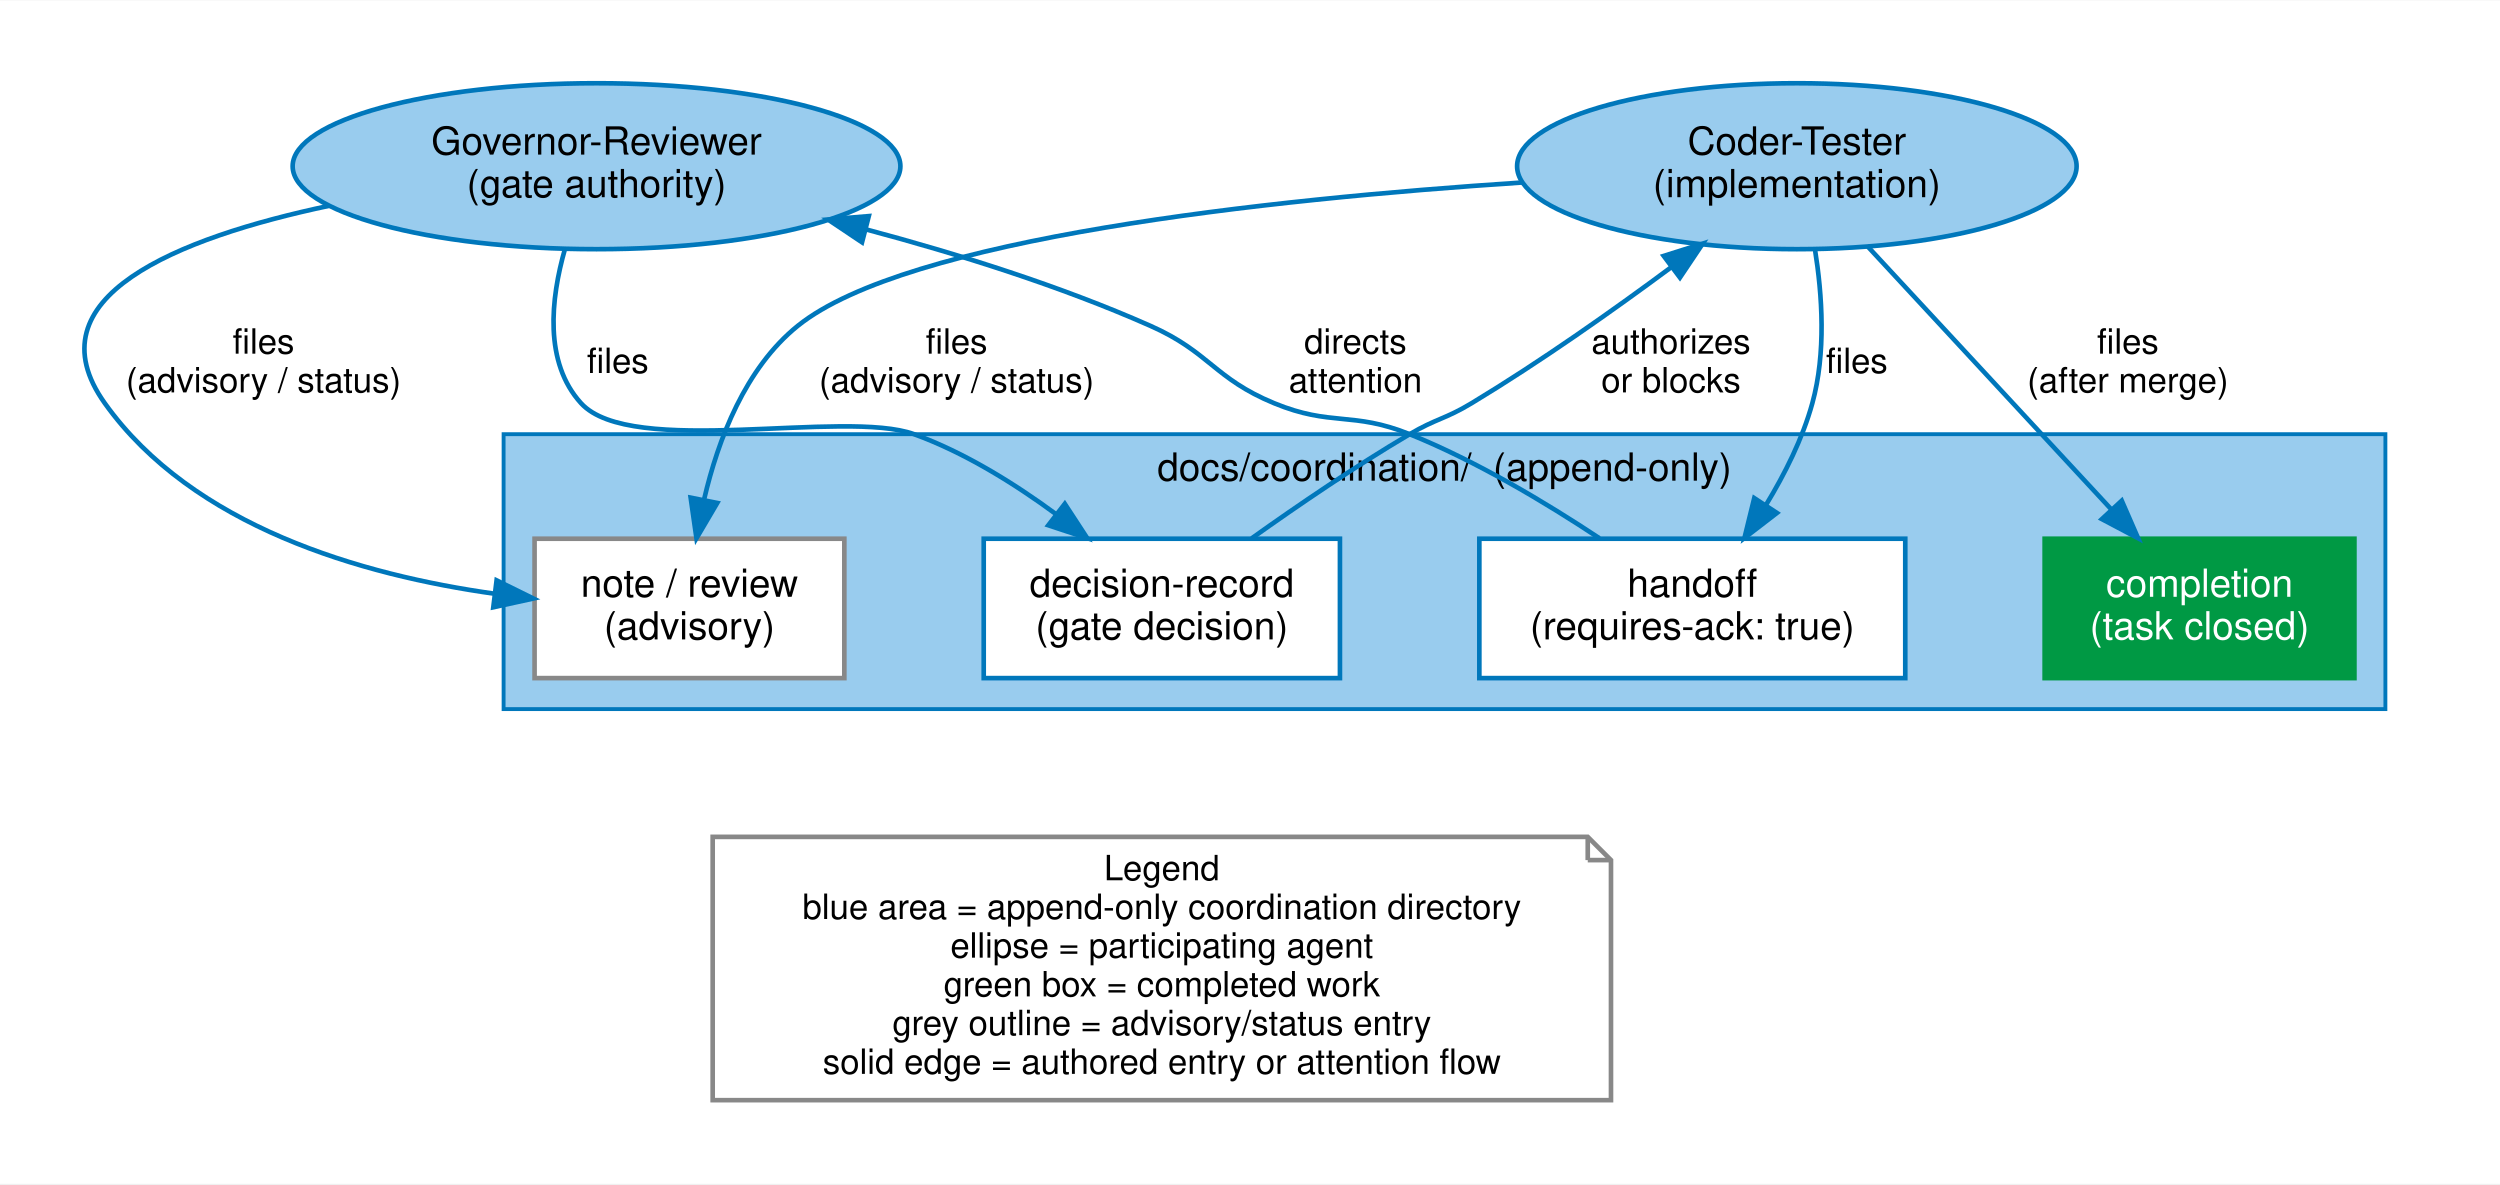
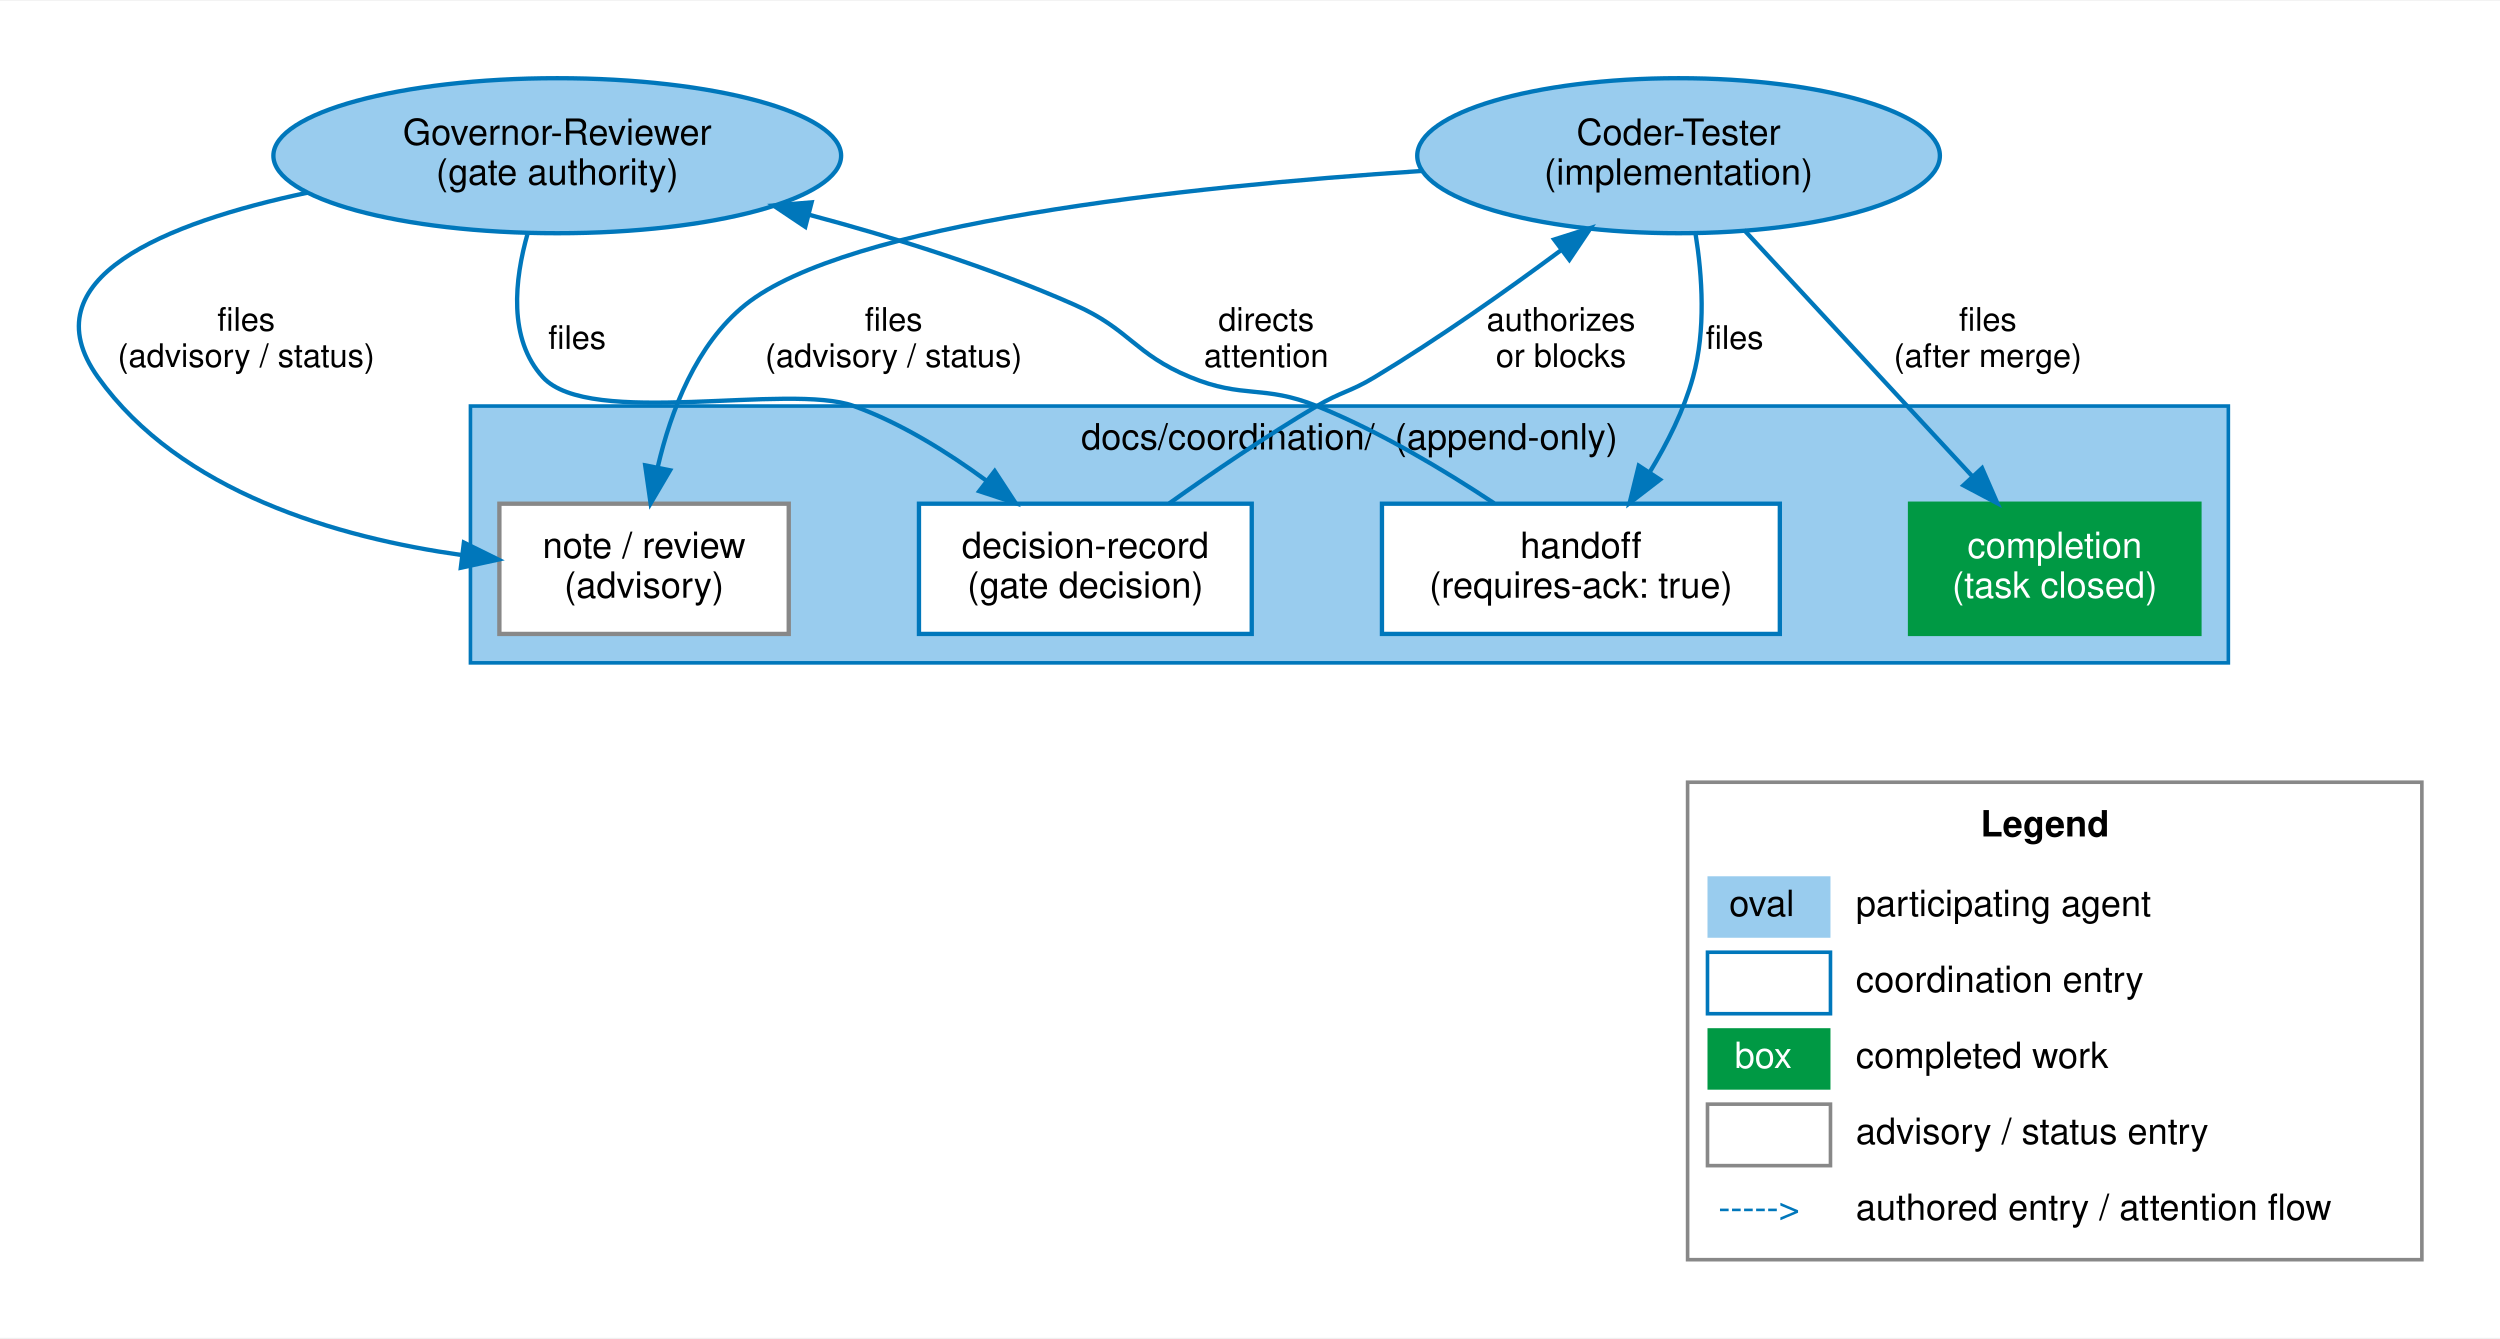
- <svg xmlns="http://www.w3.org/2000/svg" width="646pt" height="306pt" viewBox="0.00 0.00 645.66 305.63">
-   <g id="graph0" class="graph" transform="scale(1 1) rotate(0) translate(21.6 284.03)">
-     <polygon fill="white" stroke="transparent" points="-21.6,21.6 -21.6,-284.03 624.06,-284.03 624.06,21.6 -21.6,21.6" />
+ <svg xmlns="http://www.w3.org/2000/svg" width="691pt" height="370pt" viewBox="0.00 0.00 691.16 369.63">
+   <g id="graph0" class="graph" transform="scale(1 1) rotate(0) translate(21.6 348.03)">
+     <polygon fill="white" stroke="transparent" points="-21.6,21.6 -21.6,-348.03 669.56,-348.03 669.56,21.6 -21.6,21.6" />
    <g id="clust1" class="cluster">
-       <polygon fill="#99ccee" stroke="#0077bb" points="108.46,-101 108.46,-172 594.46,-172 594.46,-101 108.46,-101" />
-       <text text-anchor="middle" x="351.46" y="-160" font-family="Helvetica,sans-Serif" font-size="10.00">docs/coordination/  (append-only)</text>
+       <polygon fill="#99ccee" stroke="#0077bb" points="108.46,-165 108.46,-236 594.46,-236 594.46,-165 108.46,-165" />
+       <text text-anchor="middle" x="351.46" y="-224" font-family="Helvetica,sans-Serif" font-size="10.00">docs/coordination/  (append-only)</text>
    </g>
    <g id="node1" class="node">
-       <polygon fill="white" stroke="#0077bb" stroke-width="1.2" points="470.46,-145 360.46,-145 360.46,-109 470.46,-109 470.46,-145" />
-       <text text-anchor="middle" x="415.46" y="-130" font-family="Helvetica,sans-Serif" font-size="10.00">handoff</text>
-       <text text-anchor="middle" x="415.46" y="-119" font-family="Helvetica,sans-Serif" font-size="10.00">(requires-ack: true)</text>
+       <polygon fill="white" stroke="#0077bb" stroke-width="1.2" points="470.46,-209 360.46,-209 360.46,-173 470.46,-173 470.46,-209" />
+       <text text-anchor="middle" x="415.46" y="-194" font-family="Helvetica,sans-Serif" font-size="10.00">handoff</text>
+       <text text-anchor="middle" x="415.46" y="-183" font-family="Helvetica,sans-Serif" font-size="10.00">(requires-ack: true)</text>
    </g>
    <g id="node6" class="node">
-       <ellipse fill="#99ccee" stroke="#0077bb" stroke-width="1.2" cx="132.46" cy="-241.21" rx="78.48" ry="21.43" />
-       <text text-anchor="middle" x="132.46" y="-244.21" font-family="Helvetica,sans-Serif" font-size="10.00">Governor-Reviewer</text>
-       <text text-anchor="middle" x="132.46" y="-233.21" font-family="Helvetica,sans-Serif" font-size="10.00">(gate authority)</text>
+       <ellipse fill="#99ccee" stroke="#0077bb" stroke-width="1.2" cx="132.46" cy="-305.21" rx="78.48" ry="21.43" />
+       <text text-anchor="middle" x="132.46" y="-308.21" font-family="Helvetica,sans-Serif" font-size="10.00">Governor-Reviewer</text>
+       <text text-anchor="middle" x="132.46" y="-297.21" font-family="Helvetica,sans-Serif" font-size="10.00">(gate authority)</text>
    </g>
    <g id="edge2" class="edge">
-       <path fill="none" stroke="#0077bb" stroke-width="1.2" d="M391.48,-145.12C377.71,-154.25 359.75,-165.02 342.46,-172 327.67,-177.97 322.21,-173.91 307.46,-180 291.96,-186.4 290.8,-193.22 275.46,-200 252.25,-210.27 225.74,-218.58 201.91,-224.93" />
-       <polygon fill="#0077bb" stroke="#0077bb" stroke-width="1.2" points="201.03,-221.55 192.23,-227.44 202.78,-228.32 201.03,-221.55" />
-       <text text-anchor="middle" x="328.46" y="-192.8" font-family="Helvetica,sans-Serif" font-size="9.00">directs</text>
-       <text text-anchor="middle" x="328.46" y="-182.8" font-family="Helvetica,sans-Serif" font-size="9.00">attention</text>
+       <path fill="none" stroke="#0077bb" stroke-width="1.2" d="M391.48,-209.12C377.71,-218.25 359.75,-229.02 342.46,-236 327.67,-241.97 322.21,-237.91 307.46,-244 291.96,-250.4 290.8,-257.22 275.46,-264 252.25,-274.27 225.74,-282.58 201.91,-288.93" />
+       <polygon fill="#0077bb" stroke="#0077bb" stroke-width="1.2" points="201.03,-285.55 192.23,-291.44 202.78,-292.32 201.03,-285.55" />
+       <text text-anchor="middle" x="328.46" y="-256.8" font-family="Helvetica,sans-Serif" font-size="9.00">directs</text>
+       <text text-anchor="middle" x="328.46" y="-246.8" font-family="Helvetica,sans-Serif" font-size="9.00">attention</text>
    </g>
    <g id="node2" class="node">
-       <polygon fill="white" stroke="#0077bb" stroke-width="1.2" points="324.46,-145 232.46,-145 232.46,-109 324.46,-109 324.46,-145" />
-       <text text-anchor="middle" x="278.46" y="-130" font-family="Helvetica,sans-Serif" font-size="10.00">decision-record</text>
-       <text text-anchor="middle" x="278.46" y="-119" font-family="Helvetica,sans-Serif" font-size="10.00">(gate decision)</text>
+       <polygon fill="white" stroke="#0077bb" stroke-width="1.2" points="324.46,-209 232.46,-209 232.46,-173 324.46,-173 324.46,-209" />
+       <text text-anchor="middle" x="278.46" y="-194" font-family="Helvetica,sans-Serif" font-size="10.00">decision-record</text>
+       <text text-anchor="middle" x="278.46" y="-183" font-family="Helvetica,sans-Serif" font-size="10.00">(gate decision)</text>
    </g>
    <g id="node5" class="node">
-       <ellipse fill="#99ccee" stroke="#0077bb" stroke-width="1.2" cx="442.46" cy="-241.21" rx="72.25" ry="21.43" />
-       <text text-anchor="middle" x="442.46" y="-244.21" font-family="Helvetica,sans-Serif" font-size="10.00">Coder-Tester</text>
-       <text text-anchor="middle" x="442.46" y="-233.21" font-family="Helvetica,sans-Serif" font-size="10.00">(implementation)</text>
+       <ellipse fill="#99ccee" stroke="#0077bb" stroke-width="1.2" cx="442.46" cy="-305.21" rx="72.25" ry="21.43" />
+       <text text-anchor="middle" x="442.46" y="-308.21" font-family="Helvetica,sans-Serif" font-size="10.00">Coder-Tester</text>
+       <text text-anchor="middle" x="442.46" y="-297.21" font-family="Helvetica,sans-Serif" font-size="10.00">(implementation)</text>
    </g>
    <g id="edge4" class="edge">
-       <path fill="none" stroke="#0077bb" stroke-width="1.2" d="M301.66,-145.1C313.59,-153.6 328.53,-163.78 342.46,-172 349.31,-176.04 351.66,-175.89 358.46,-180 376.09,-190.64 394.8,-203.83 410.07,-215.16" />
-       <polygon fill="#0077bb" stroke="#0077bb" stroke-width="1.2" points="408.07,-218.04 418.17,-221.23 412.27,-212.44 408.07,-218.04" />
-       <text text-anchor="middle" x="409.96" y="-192.8" font-family="Helvetica,sans-Serif" font-size="9.00">authorizes</text>
-       <text text-anchor="middle" x="409.96" y="-182.8" font-family="Helvetica,sans-Serif" font-size="9.00">or blocks</text>
+       <path fill="none" stroke="#0077bb" stroke-width="1.2" d="M301.66,-209.1C313.59,-217.6 328.53,-227.78 342.46,-236 349.31,-240.04 351.66,-239.89 358.46,-244 376.09,-254.64 394.8,-267.83 410.07,-279.16" />
+       <polygon fill="#0077bb" stroke="#0077bb" stroke-width="1.2" points="408.07,-282.04 418.17,-285.23 412.27,-276.44 408.07,-282.04" />
+       <text text-anchor="middle" x="409.96" y="-256.8" font-family="Helvetica,sans-Serif" font-size="9.00">authorizes</text>
+       <text text-anchor="middle" x="409.96" y="-246.8" font-family="Helvetica,sans-Serif" font-size="9.00">or blocks</text>
+     </g>
+     <g id="node3" class="node">
+       <polygon fill="#009944" stroke="#009944" stroke-width="1.2" points="586.46,-209 506.46,-209 506.46,-173 586.46,-173 586.46,-209" />
+       <text text-anchor="middle" x="546.46" y="-194" font-family="Helvetica,sans-Serif" font-size="10.00" fill="white">completion</text>
+       <text text-anchor="middle" x="546.46" y="-183" font-family="Helvetica,sans-Serif" font-size="10.00" fill="white">(task closed)</text>
    </g>
    <g id="node7" class="node">
-       <polygon fill="white" stroke="#888888" stroke-width="1.2" points="388.46,-68 162.46,-68 162.46,0 394.46,0 394.46,-62 388.46,-68" />
-       <polyline fill="none" stroke="#888888" stroke-width="1.2" points="388.46,-68 388.46,-62 " />
-       <polyline fill="none" stroke="#888888" stroke-width="1.2" points="394.46,-62 388.46,-62 " />
-       <text text-anchor="middle" x="278.46" y="-56.8" font-family="Helvetica,sans-Serif" font-size="9.00">Legend</text>
-       <text text-anchor="middle" x="278.46" y="-46.8" font-family="Helvetica,sans-Serif" font-size="9.00">blue area = append-only coordination directory</text>
-       <text text-anchor="middle" x="278.46" y="-36.8" font-family="Helvetica,sans-Serif" font-size="9.00">ellipse = participating agent</text>
-       <text text-anchor="middle" x="278.46" y="-26.8" font-family="Helvetica,sans-Serif" font-size="9.00">green box = completed work</text>
-       <text text-anchor="middle" x="278.46" y="-16.8" font-family="Helvetica,sans-Serif" font-size="9.00">grey outline = advisory/status entry</text>
-       <text text-anchor="middle" x="278.46" y="-6.8" font-family="Helvetica,sans-Serif" font-size="9.00">solid edge = authored entry or attention flow</text>
-     </g>
-     <g id="node3" class="node">
-       <polygon fill="#009944" stroke="#009944" stroke-width="1.2" points="586.46,-145 506.46,-145 506.46,-109 586.46,-109 586.46,-145" />
-       <text text-anchor="middle" x="546.46" y="-130" font-family="Helvetica,sans-Serif" font-size="10.00" fill="white">completion</text>
-       <text text-anchor="middle" x="546.46" y="-119" font-family="Helvetica,sans-Serif" font-size="10.00" fill="white">(task closed)</text>
+       <polygon fill="white" stroke="transparent" stroke-width="1.2" points="647.96,-132 444.96,-132 444.96,0 647.96,0 647.96,-132" />
+       <polygon fill="white" stroke="transparent" points="444.96,0 444.96,-132 647.96,-132 647.96,0 444.96,0" />
+       <text text-anchor="start" x="525.96" y="-117" font-family="Helvetica,sans-Serif" font-weight="bold" font-size="10.00">Legend</text>
+       <polygon fill="#99ccee" stroke="transparent" points="450.46,-89 450.46,-106 484.46,-106 484.46,-89 450.46,-89" />
+       <text text-anchor="start" x="456.46" y="-95" font-family="Helvetica,sans-Serif" font-size="10.00">oval</text>
+       <text text-anchor="start" x="491.46" y="-95" font-family="Helvetica,sans-Serif" font-size="10.00">participating agent</text>
+       <polygon fill="none" stroke="#0077bb" points="450.46,-68 450.46,-85 484.46,-85 484.46,-68 450.46,-68" />
+       <text text-anchor="start" x="491.46" y="-74" font-family="Helvetica,sans-Serif" font-size="10.00">coordination entry</text>
+       <polygon fill="#009944" stroke="transparent" points="450.46,-47 450.46,-64 484.46,-64 484.46,-47 450.46,-47" />
+       <text text-anchor="start" x="457.96" y="-53" font-family="Helvetica,sans-Serif" font-size="10.00" fill="white">box</text>
+       <text text-anchor="start" x="491.46" y="-53" font-family="Helvetica,sans-Serif" font-size="10.00">completed work</text>
+       <polygon fill="none" stroke="#888888" points="450.46,-26 450.46,-43 484.46,-43 484.46,-26 450.46,-26" />
+       <text text-anchor="start" x="491.46" y="-32" font-family="Helvetica,sans-Serif" font-size="10.00">advisory / status entry</text>
+       <text text-anchor="start" x="453.46" y="-11" font-family="Helvetica,sans-Serif" font-size="10.00" fill="#0077bb">-----&gt;</text>
+       <text text-anchor="start" x="491.46" y="-11" font-family="Helvetica,sans-Serif" font-size="10.00">authored entry / attention flow</text>
+       <polygon fill="none" stroke="#888888" points="444.96,0 444.96,-132 647.96,-132 647.96,0 444.96,0" />
    </g>
    <g id="node4" class="node">
-       <polygon fill="white" stroke="#888888" stroke-width="1.2" points="196.46,-145 116.46,-145 116.46,-109 196.46,-109 196.46,-145" />
-       <text text-anchor="middle" x="156.46" y="-130" font-family="Helvetica,sans-Serif" font-size="10.00">note / review</text>
-       <text text-anchor="middle" x="156.46" y="-119" font-family="Helvetica,sans-Serif" font-size="10.00">(advisory)</text>
+       <polygon fill="white" stroke="#888888" stroke-width="1.2" points="196.46,-209 116.46,-209 116.46,-173 196.46,-173 196.46,-209" />
+       <text text-anchor="middle" x="156.46" y="-194" font-family="Helvetica,sans-Serif" font-size="10.00">note / review</text>
+       <text text-anchor="middle" x="156.46" y="-183" font-family="Helvetica,sans-Serif" font-size="10.00">(advisory)</text>
    </g>
    <g id="edge1" class="edge">
-       <path fill="none" stroke="#0077bb" stroke-width="1.2" d="M447.13,-219.8C449.03,-207.98 450.03,-192.93 446.46,-180 443.95,-170.87 439.36,-161.73 434.48,-153.71" />
-       <polygon fill="#0077bb" stroke="#0077bb" stroke-width="1.2" points="437.32,-151.66 428.93,-145.2 431.46,-155.49 437.32,-151.66" />
-       <text text-anchor="middle" x="457.96" y="-187.8" font-family="Helvetica,sans-Serif" font-size="9.00">files</text>
+       <path fill="none" stroke="#0077bb" stroke-width="1.2" d="M447.13,-283.8C449.03,-271.98 450.03,-256.93 446.46,-244 443.95,-234.87 439.36,-225.73 434.48,-217.71" />
+       <polygon fill="#0077bb" stroke="#0077bb" stroke-width="1.2" points="437.32,-215.66 428.93,-209.2 431.46,-219.49 437.32,-215.66" />
+       <text text-anchor="middle" x="457.96" y="-251.8" font-family="Helvetica,sans-Serif" font-size="9.00">files</text>
    </g>
    <g id="edge5" class="edge">
-       <path fill="none" stroke="#0077bb" stroke-width="1.2" d="M460.58,-220.67C478.12,-201.74 504.79,-172.97 523.74,-152.51" />
-       <polygon fill="#0077bb" stroke="#0077bb" stroke-width="1.2" points="526.37,-154.83 530.6,-145.12 521.23,-150.07 526.37,-154.83" />
-       <text text-anchor="middle" x="527.96" y="-192.8" font-family="Helvetica,sans-Serif" font-size="9.00">files</text>
-       <text text-anchor="middle" x="527.96" y="-182.8" font-family="Helvetica,sans-Serif" font-size="9.00">(after merge)</text>
+       <path fill="none" stroke="#0077bb" stroke-width="1.2" d="M460.58,-284.67C478.12,-265.74 504.79,-236.97 523.74,-216.51" />
+       <polygon fill="#0077bb" stroke="#0077bb" stroke-width="1.2" points="526.37,-218.83 530.6,-209.12 521.23,-214.07 526.37,-218.83" />
+       <text text-anchor="middle" x="527.96" y="-256.8" font-family="Helvetica,sans-Serif" font-size="9.00">files</text>
+       <text text-anchor="middle" x="527.96" y="-246.8" font-family="Helvetica,sans-Serif" font-size="9.00">(after merge)</text>
    </g>
    <g id="edge6" class="edge">
-       <path fill="none" stroke="#0077bb" stroke-width="1.2" d="M371.51,-237C305.27,-232.63 212.55,-222.58 184.46,-200 170.88,-189.07 163.87,-170.68 160.26,-155.22" />
-       <polygon fill="#0077bb" stroke="#0077bb" stroke-width="1.2" points="163.64,-154.24 158.27,-145.11 156.77,-155.6 163.64,-154.24" />
-       <text text-anchor="middle" x="225.46" y="-192.8" font-family="Helvetica,sans-Serif" font-size="9.00">files</text>
-       <text text-anchor="middle" x="225.46" y="-182.8" font-family="Helvetica,sans-Serif" font-size="9.00">(advisory / status)</text>
+       <path fill="none" stroke="#0077bb" stroke-width="1.2" d="M371.51,-301C305.27,-296.63 212.55,-286.58 184.46,-264 170.88,-253.07 163.87,-234.68 160.26,-219.22" />
+       <polygon fill="#0077bb" stroke="#0077bb" stroke-width="1.2" points="163.64,-218.24 158.27,-209.11 156.77,-219.6 163.64,-218.24" />
+       <text text-anchor="middle" x="225.46" y="-256.8" font-family="Helvetica,sans-Serif" font-size="9.00">files</text>
+       <text text-anchor="middle" x="225.46" y="-246.8" font-family="Helvetica,sans-Serif" font-size="9.00">(advisory / status)</text>
    </g>
    <g id="edge3" class="edge">
-       <path fill="none" stroke="#0077bb" stroke-width="1.2" d="M124.32,-219.87C120.6,-206.87 118.87,-190.53 128.46,-180 141.39,-165.81 196.42,-178.54 214.46,-172 227.47,-167.29 240.33,-159.29 251.07,-151.39" />
-       <polygon fill="#0077bb" stroke="#0077bb" stroke-width="1.2" points="253.4,-154.02 259.19,-145.15 249.13,-148.47 253.4,-154.02" />
-       <text text-anchor="middle" x="137.96" y="-187.8" font-family="Helvetica,sans-Serif" font-size="9.00">files</text>
+       <path fill="none" stroke="#0077bb" stroke-width="1.2" d="M124.32,-283.87C120.6,-270.87 118.87,-254.53 128.46,-244 141.39,-229.81 196.42,-242.54 214.46,-236 227.47,-231.29 240.33,-223.29 251.07,-215.39" />
+       <polygon fill="#0077bb" stroke="#0077bb" stroke-width="1.2" points="253.4,-218.02 259.19,-209.15 249.13,-212.47 253.4,-218.02" />
+       <text text-anchor="middle" x="137.96" y="-251.8" font-family="Helvetica,sans-Serif" font-size="9.00">files</text>
    </g>
    <g id="edge7" class="edge">
-       <path fill="none" stroke="#0077bb" stroke-width="1.2" d="M63.5,-231.01C24.06,-222.66 -14.02,-207.32 5.46,-180 28.18,-148.16 71.71,-135.62 106.22,-130.78" />
-       <polygon fill="#0077bb" stroke="#0077bb" stroke-width="1.2" points="106.65,-134.25 116.15,-129.56 105.8,-127.3 106.65,-134.25" />
-       <text text-anchor="middle" x="46.46" y="-192.8" font-family="Helvetica,sans-Serif" font-size="9.00">files</text>
-       <text text-anchor="middle" x="46.46" y="-182.8" font-family="Helvetica,sans-Serif" font-size="9.00">(advisory / status)</text>
+       <path fill="none" stroke="#0077bb" stroke-width="1.2" d="M63.5,-295.01C24.06,-286.66 -14.02,-271.32 5.46,-244 28.18,-212.16 71.71,-199.62 106.22,-194.78" />
+       <polygon fill="#0077bb" stroke="#0077bb" stroke-width="1.2" points="106.65,-198.25 116.15,-193.56 105.8,-191.3 106.65,-198.25" />
+       <text text-anchor="middle" x="46.46" y="-256.8" font-family="Helvetica,sans-Serif" font-size="9.00">files</text>
+       <text text-anchor="middle" x="46.46" y="-246.8" font-family="Helvetica,sans-Serif" font-size="9.00">(advisory / status)</text>
    </g>
  </g>
</svg>
